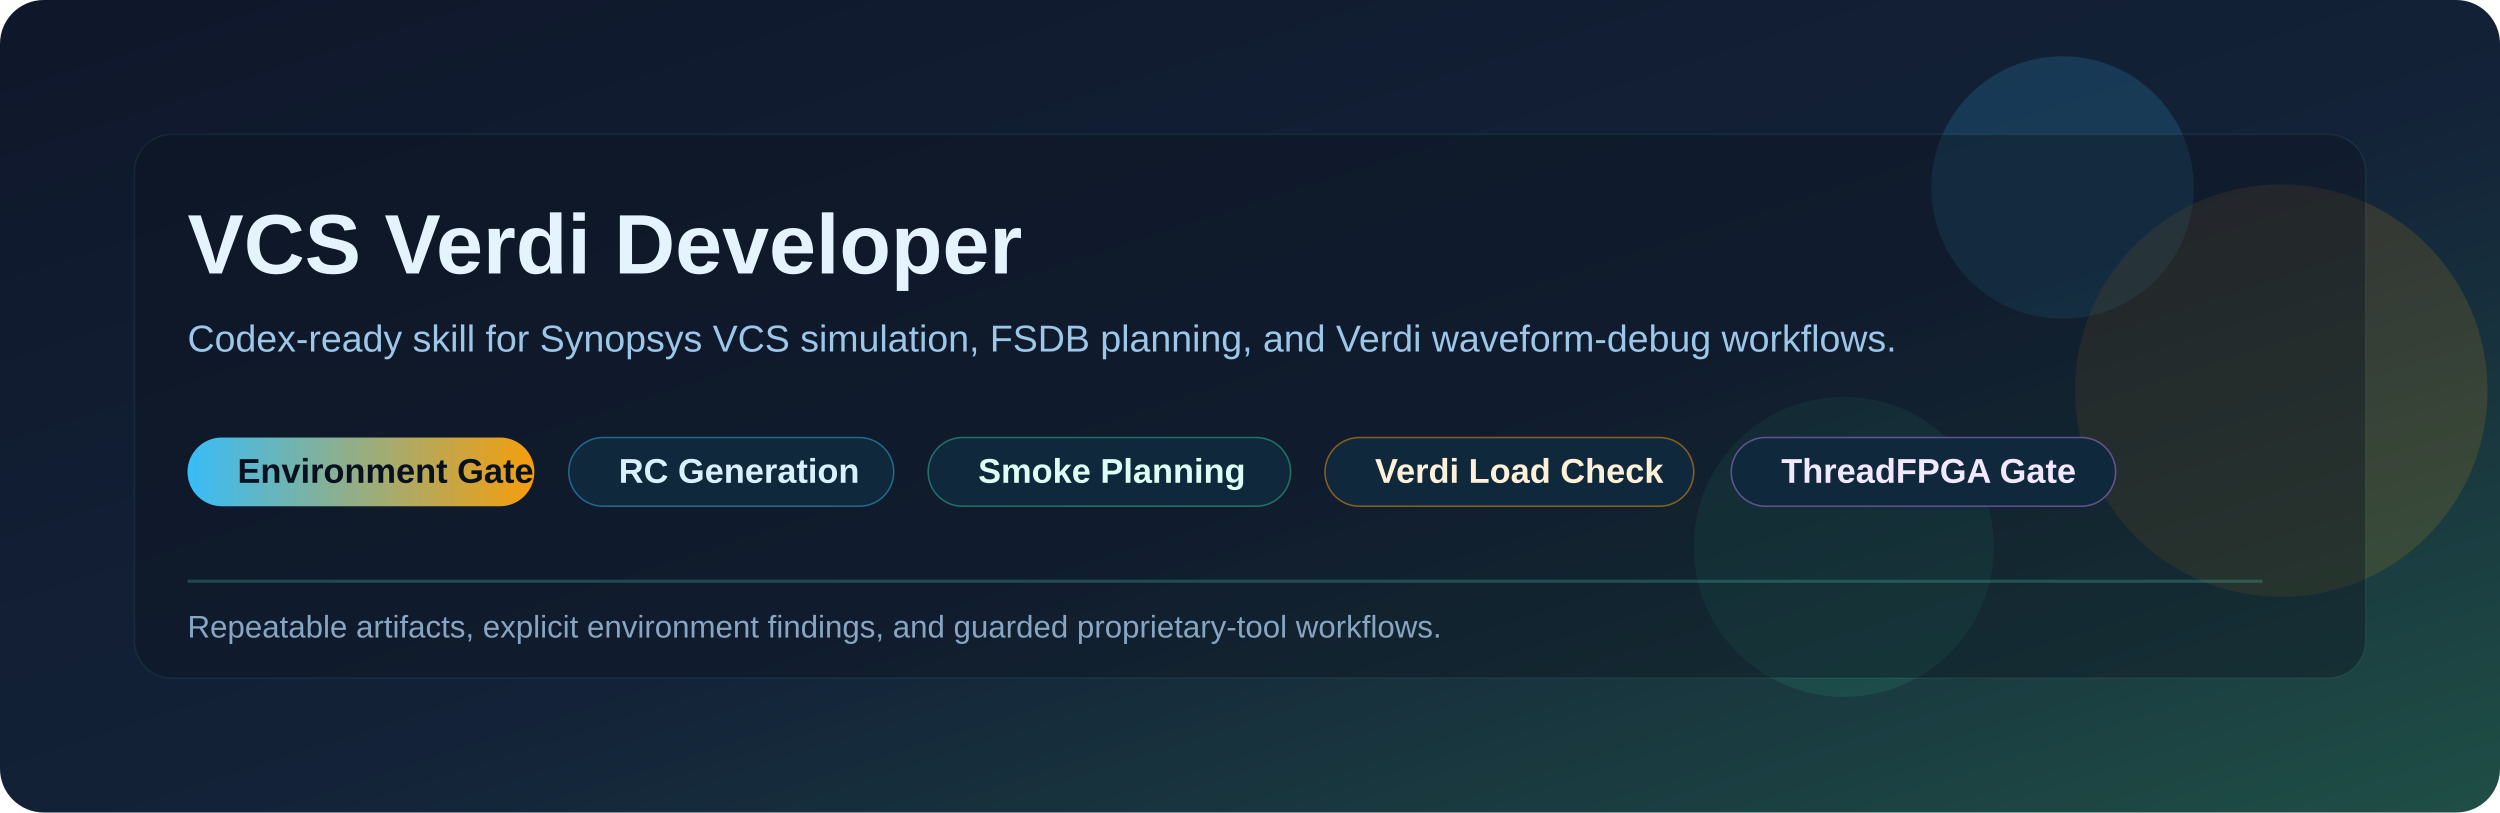
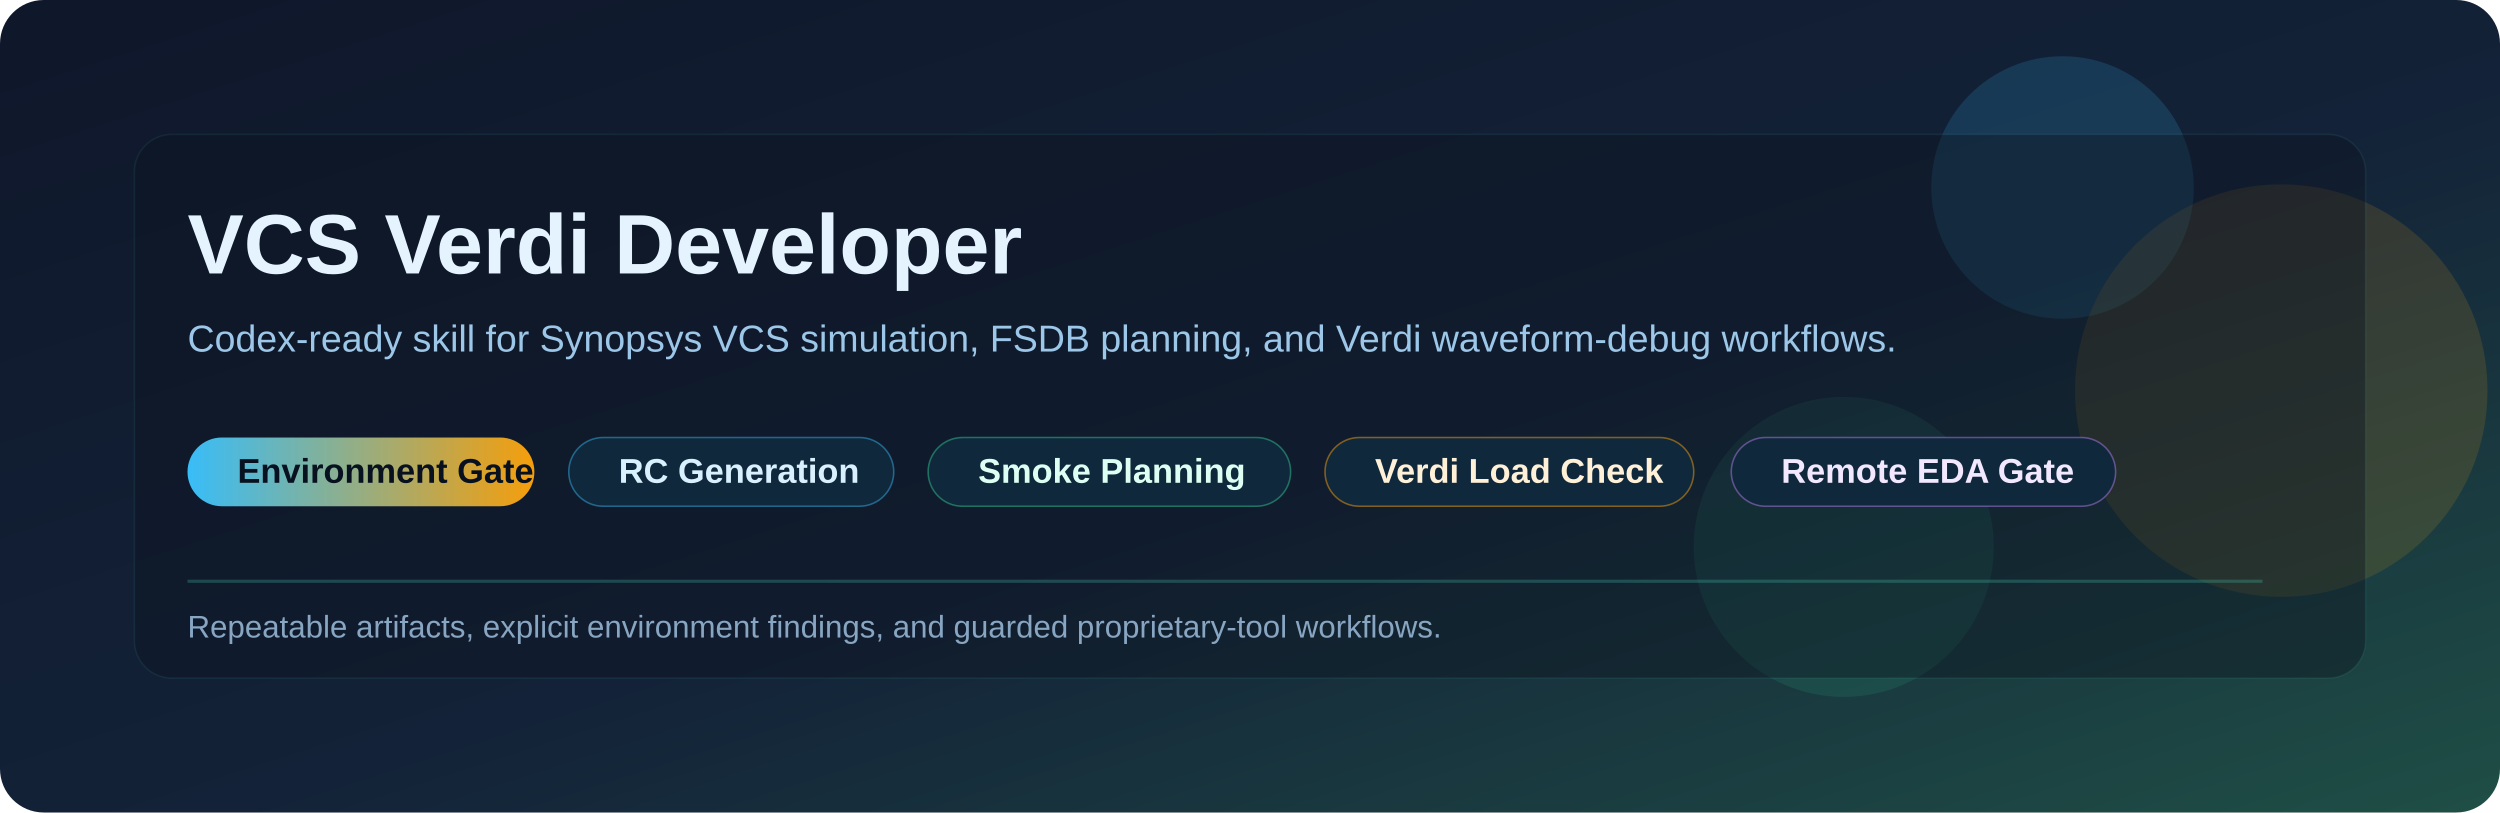
<svg xmlns="http://www.w3.org/2000/svg" width="1600" height="520" viewBox="0 0 1600 520">
  <defs>
    <linearGradient id="bg" x1="0" x2="1" y1="0" y2="1">
      <stop offset="0%" stop-color="#0f172a" />
      <stop offset="55%" stop-color="#132238" />
      <stop offset="100%" stop-color="#1f4f46" />
    </linearGradient>
    <linearGradient id="accent" x1="0" x2="1">
      <stop offset="0%" stop-color="#38bdf8" />
      <stop offset="100%" stop-color="#f59e0b" />
    </linearGradient>
  </defs>
  <rect width="1600" height="520" rx="28" fill="url(#bg)" />
  <circle cx="1320" cy="120" r="84" fill="#38bdf8" opacity="0.16" />
  <circle cx="1460" cy="250" r="132" fill="#f59e0b" opacity="0.14" />
  <circle cx="1180" cy="350" r="96" fill="#34d399" opacity="0.12" />
  <rect x="86" y="86" width="1428" height="348" rx="24" fill="#0b1220" opacity="0.42" stroke="#5eead4" stroke-opacity="0.18" />
  <text x="120" y="175" fill="#e5f3ff" font-size="54" font-family="Segoe UI, Arial, sans-serif" font-weight="700">VCS Verdi Developer</text>
  <text x="120" y="225" fill="#9cc7e8" font-size="24" font-family="Segoe UI, Arial, sans-serif">Codex-ready skill for Synopsys VCS simulation, FSDB planning, and Verdi waveform-debug workflows.</text>
  <rect x="120" y="280" width="222" height="44" rx="22" fill="url(#accent)" />
  <text x="152" y="309" fill="#08111f" font-size="22" font-family="Segoe UI, Arial, sans-serif" font-weight="700">Environment Gate</text>
  <rect x="364" y="280" width="208" height="44" rx="22" fill="#10283c" stroke="#38bdf8" stroke-opacity="0.45" />
  <text x="396" y="309" fill="#d9f0ff" font-size="22" font-family="Segoe UI, Arial, sans-serif" font-weight="600">RC Generation</text>
  <rect x="594" y="280" width="232" height="44" rx="22" fill="#10283c" stroke="#34d399" stroke-opacity="0.45" />
  <text x="626" y="309" fill="#ddfff3" font-size="22" font-family="Segoe UI, Arial, sans-serif" font-weight="600">Smoke Planning</text>
  <rect x="848" y="280" width="236" height="44" rx="22" fill="#10283c" stroke="#f59e0b" stroke-opacity="0.5" />
  <text x="880" y="309" fill="#fff1d8" font-size="22" font-family="Segoe UI, Arial, sans-serif" font-weight="600">Verdi Load Check</text>
  <rect x="1108" y="280" width="246" height="44" rx="22" fill="#10283c" stroke="#c084fc" stroke-opacity="0.45" />
-   <text x="1140" y="309" fill="#f2e8ff" font-size="22" font-family="Segoe UI, Arial, sans-serif" font-weight="600">ThreadFPGA Gate</text>
+   <text x="1140" y="309" fill="#f2e8ff" font-size="22" font-family="Segoe UI, Arial, sans-serif" font-weight="600">Remote EDA Gate</text>
  <path d="M120 372H1448" stroke="#4dd4bf" stroke-opacity="0.25" stroke-width="2" />
  <text x="120" y="408" fill="#88a6c2" font-size="20" font-family="Segoe UI, Arial, sans-serif">Repeatable artifacts, explicit environment findings, and guarded proprietary-tool workflows.</text>
</svg>
